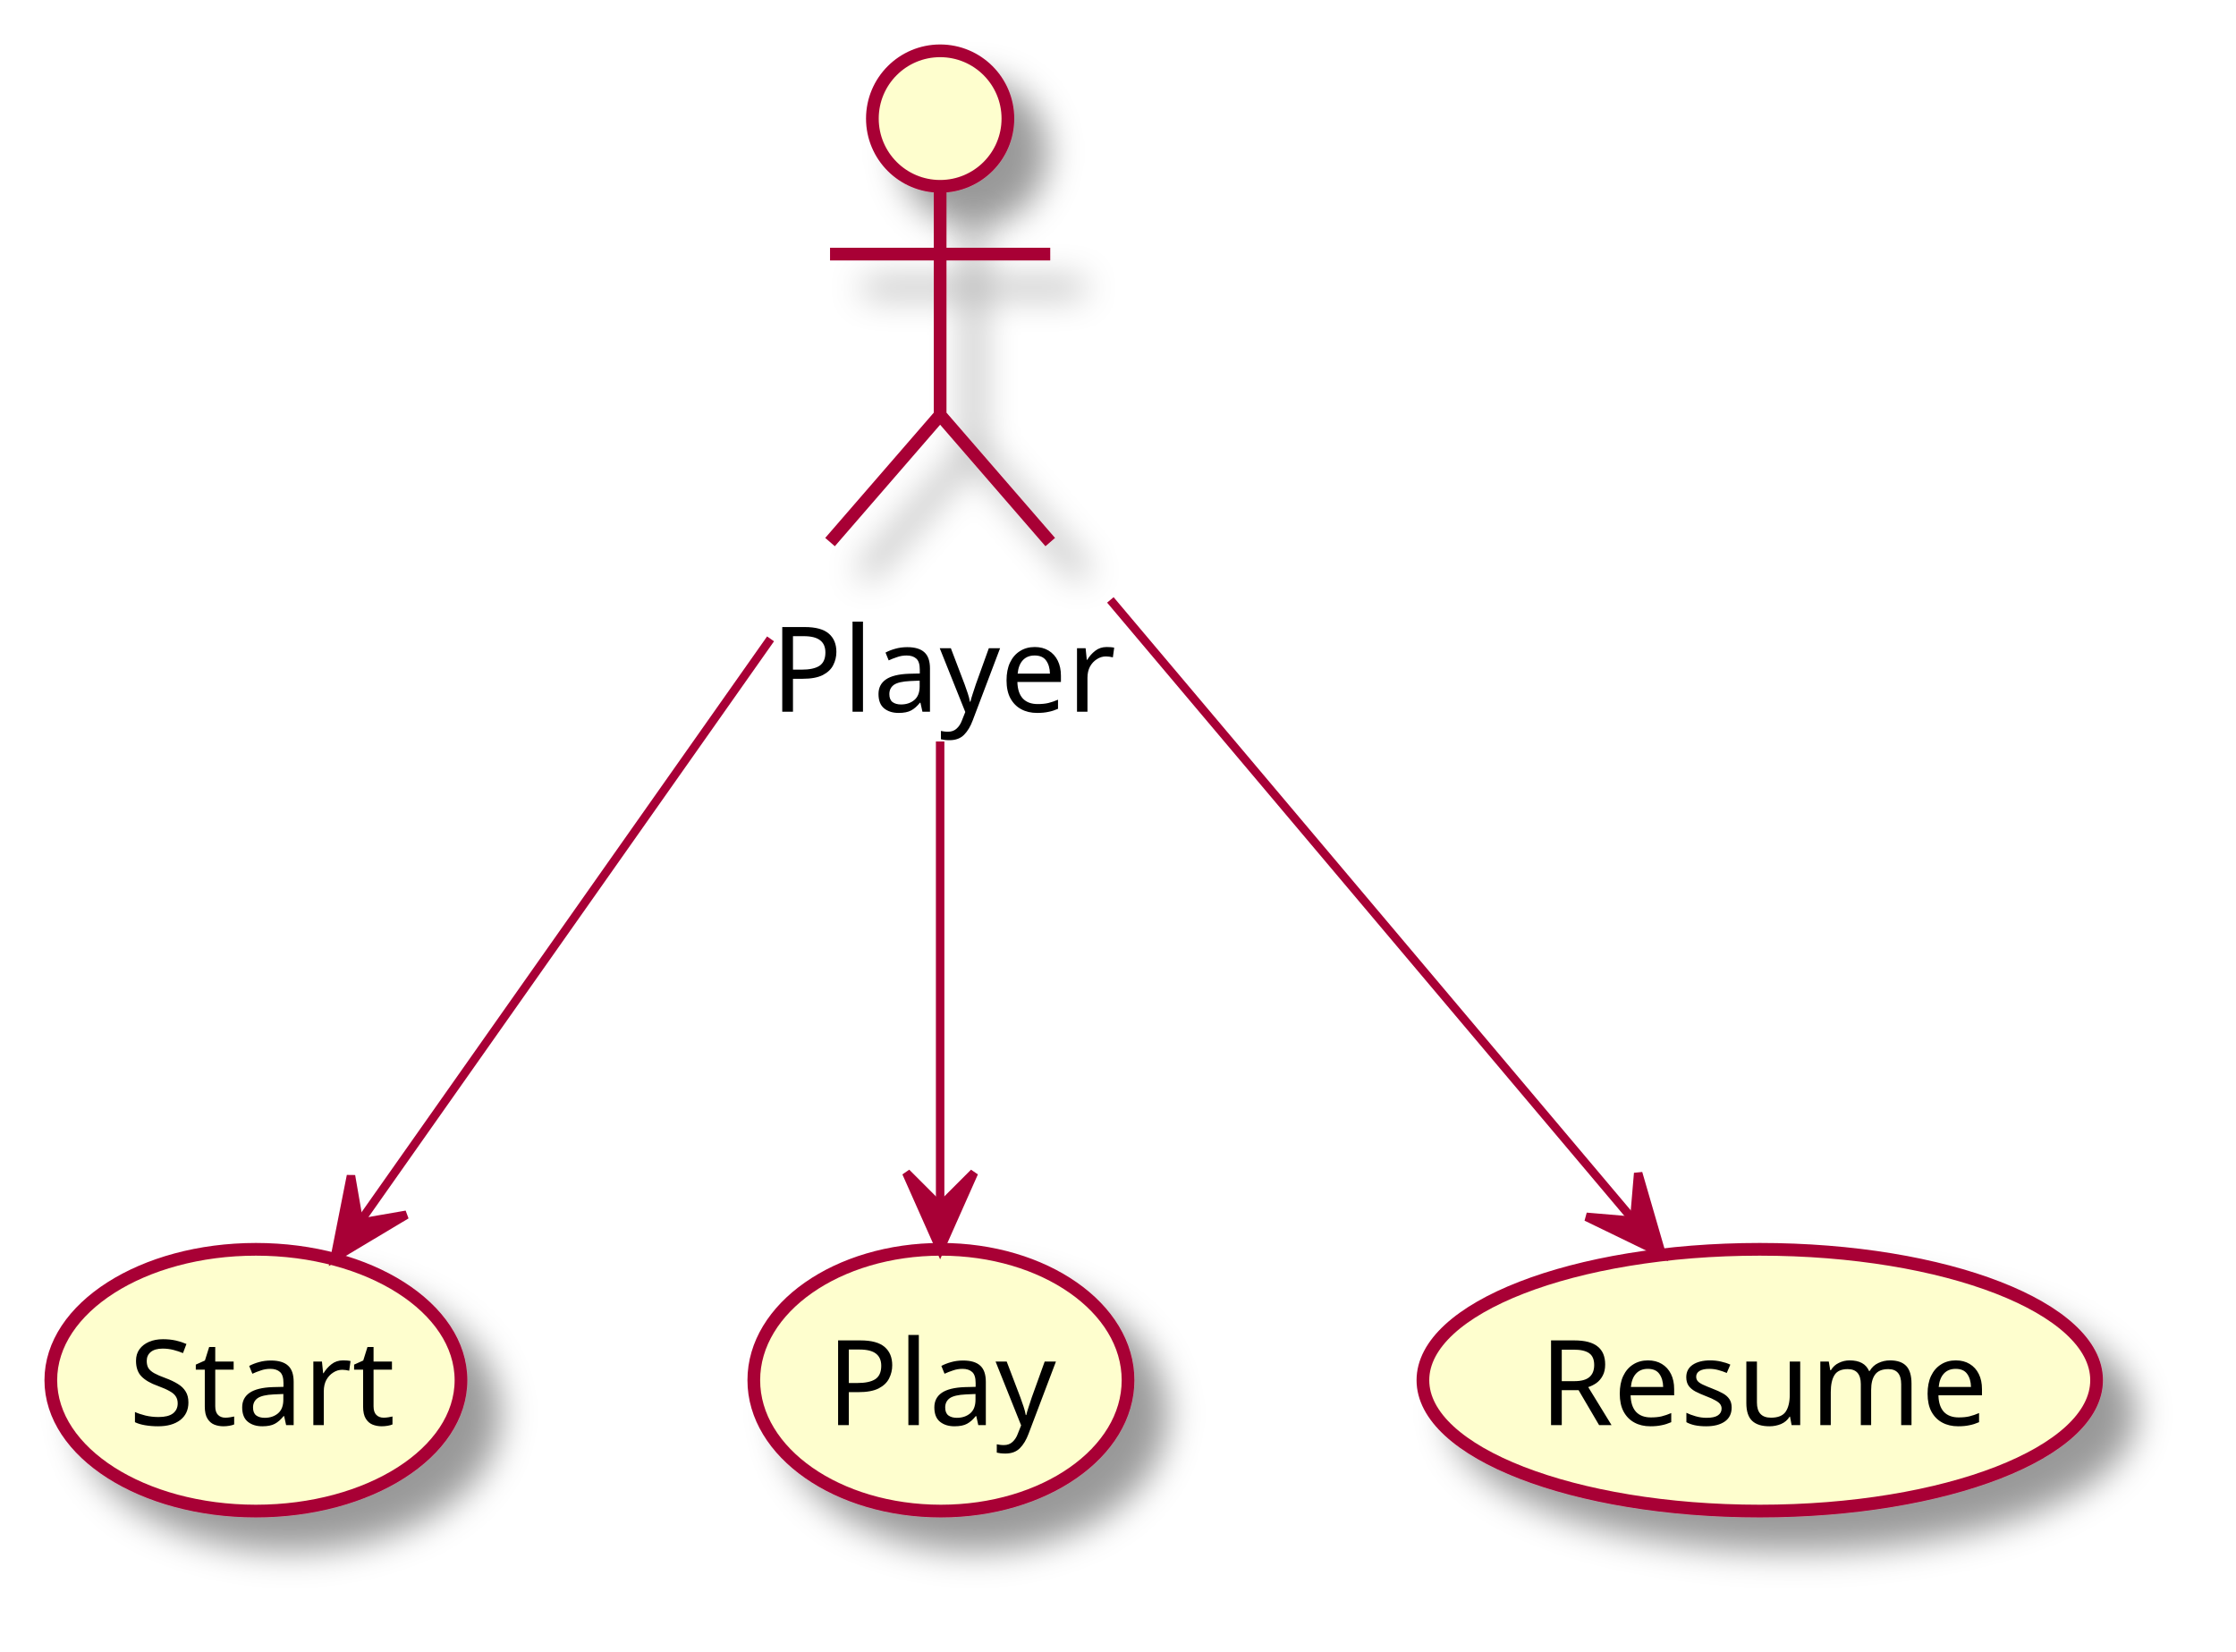
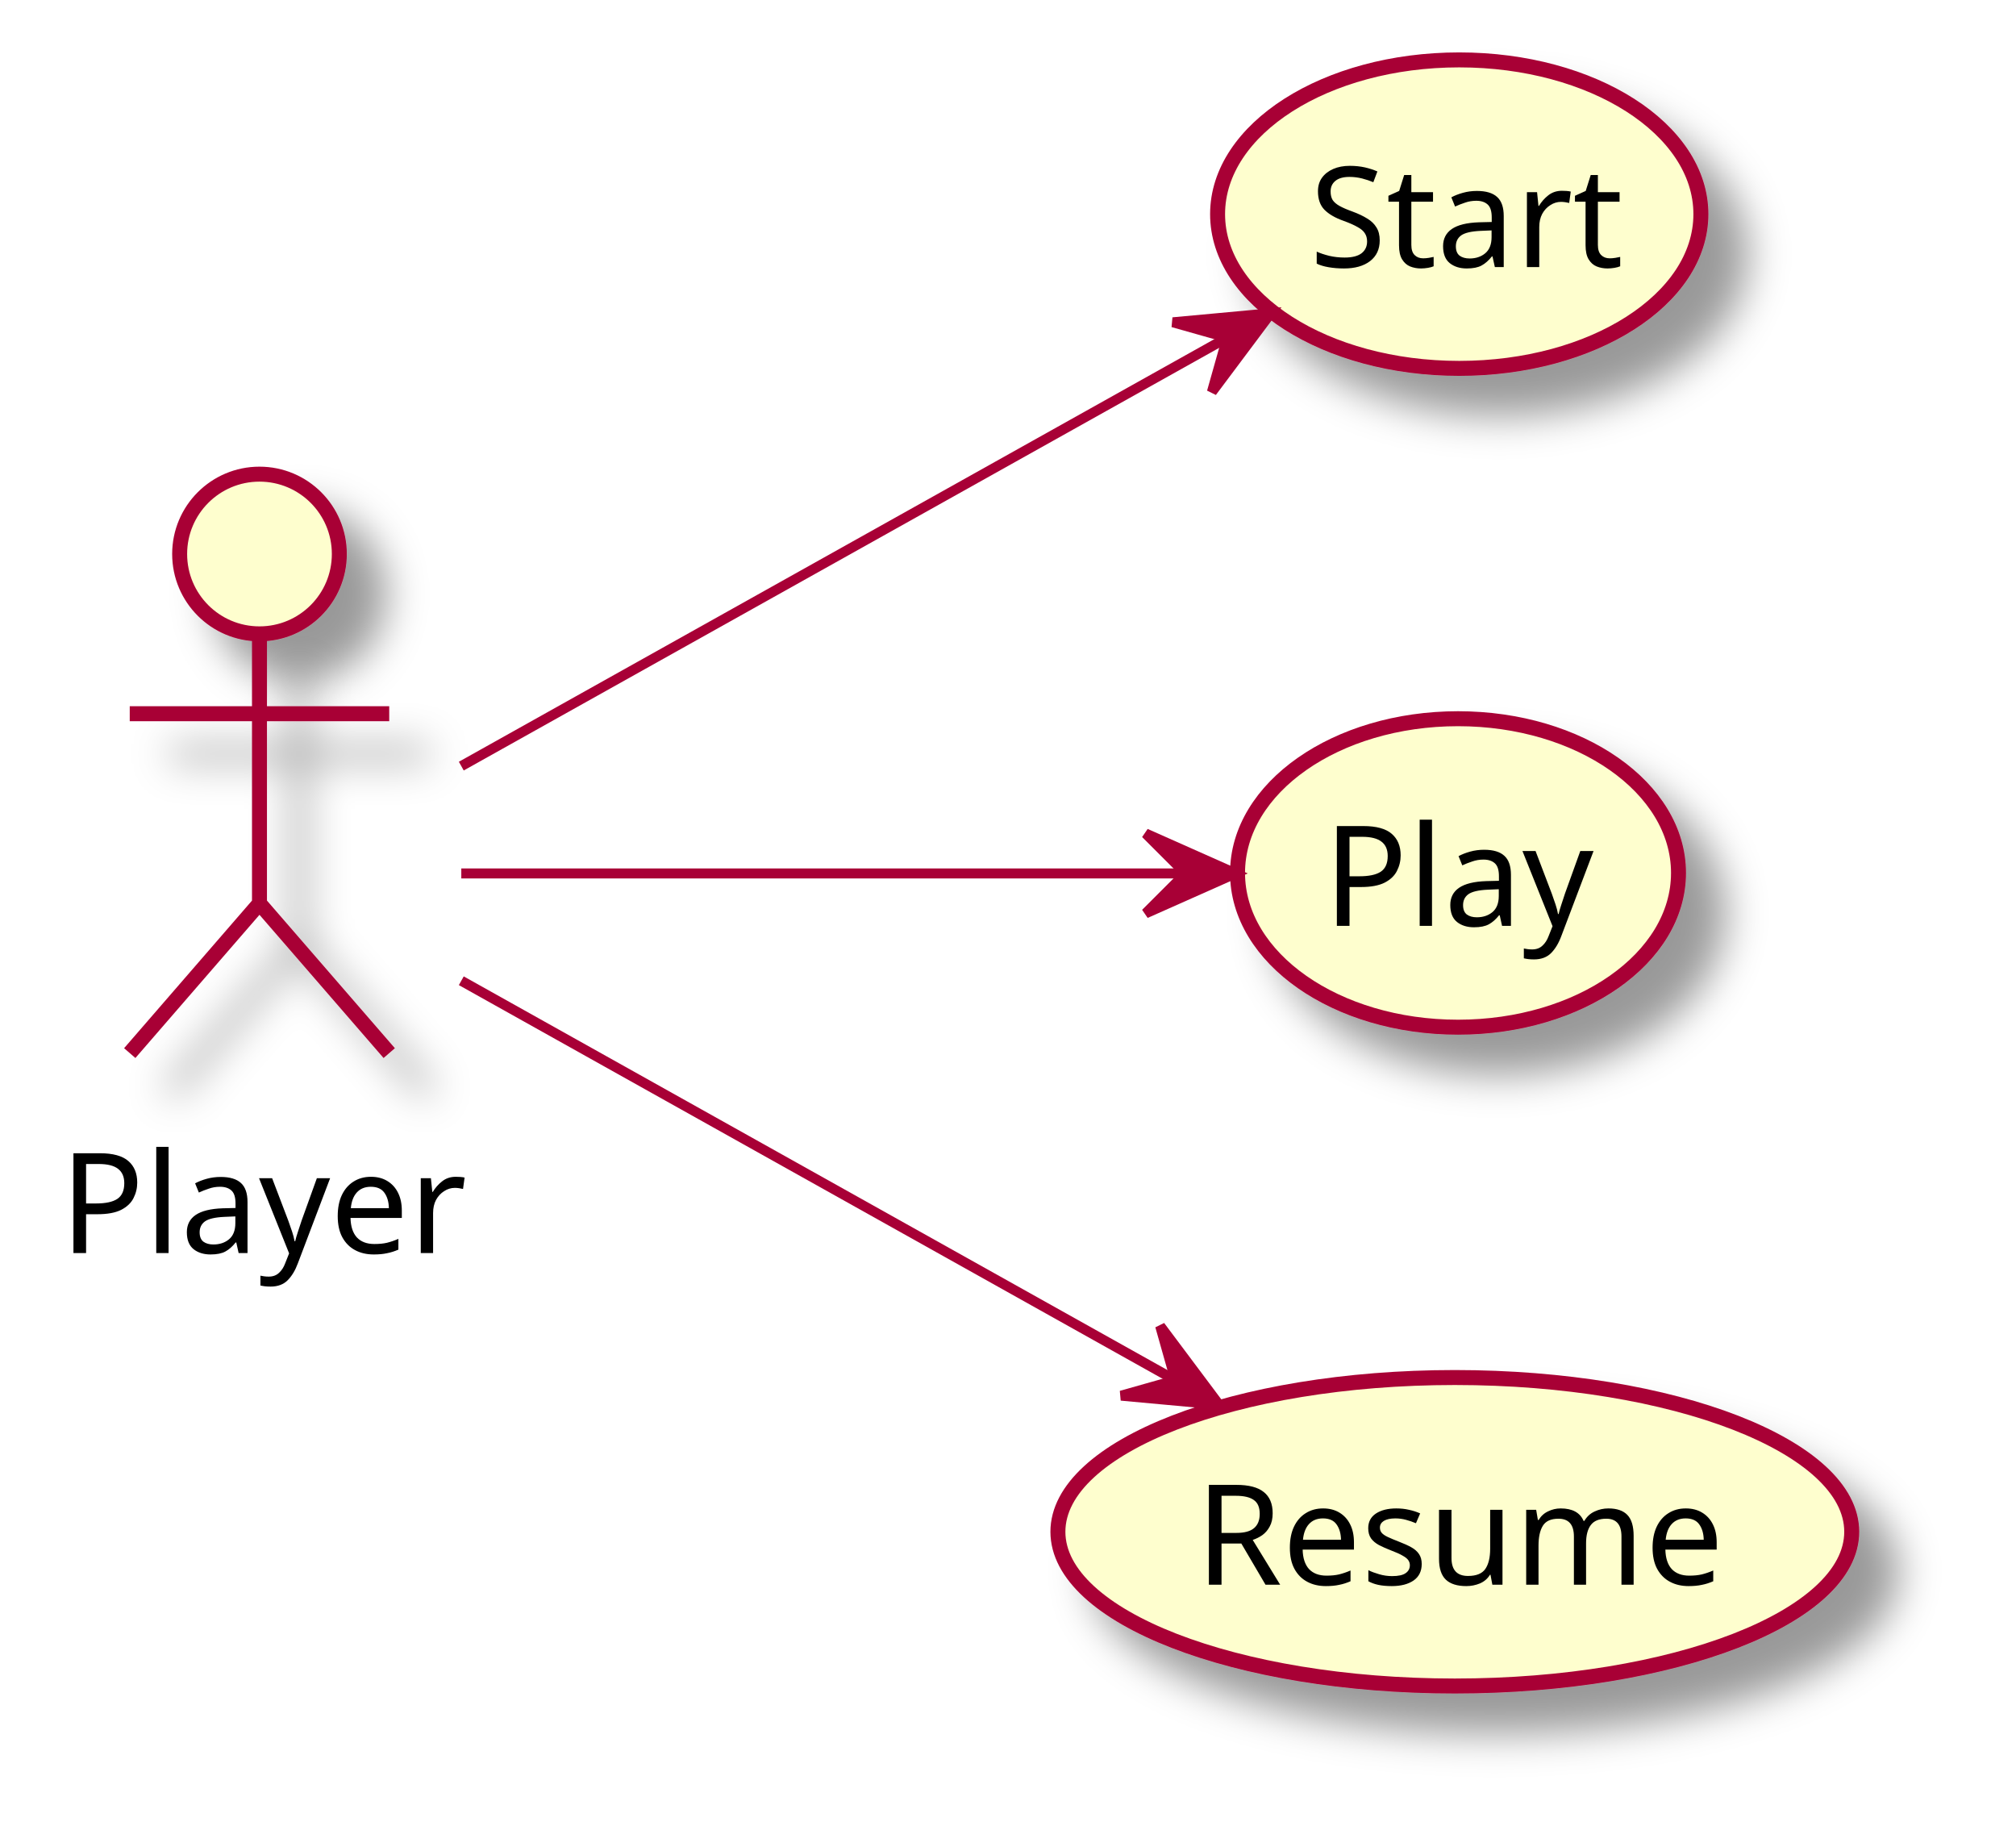
- <svg xmlns="http://www.w3.org/2000/svg" contentScriptType="application/ecmascript" contentStyleType="text/css" height="195px" preserveAspectRatio="none" style="width:264px;height:195px;" version="1.1" viewBox="0 0 264 195" width="264px" zoomAndPan="magnify">
+ <svg xmlns="http://www.w3.org/2000/svg" contentScriptType="application/ecmascript" contentStyleType="text/css" height="185px" preserveAspectRatio="none" style="width:202px;height:185px;" version="1.1" viewBox="0 0 202 185" width="202px" zoomAndPan="magnify">
  <defs>
-     <filter height="300%" id="fdoxng8643k8i" width="300%" x="-1" y="-1">
+     <filter height="300%" id="f1k6h423b1x2zx" width="300%" x="-1" y="-1">
      <feGaussianBlur result="blurOut" stdDeviation="2.0" />
      <feColorMatrix in="blurOut" result="blurOut2" type="matrix" values="0 0 0 0 0 0 0 0 0 0 0 0 0 0 0 0 0 0 .4 0" />
      <feOffset dx="4.0" dy="4.0" in="blurOut2" result="blurOut3" />
      <feBlend in="SourceGraphic" in2="blurOut3" mode="normal" />
    </filter>
  </defs>
  <g>
-     <ellipse cx="111" cy="14" fill="#FEFECE" filter="url(#fdoxng8643k8i)" rx="8" ry="8" style="stroke: #A80036; stroke-width: 1.5;" />
-     <path d="M111,22 L111,49 M98,30 L124,30 M111,49 L98,64 M111,49 L124,64 " fill="none" filter="url(#fdoxng8643k8i)" style="stroke: #A80036; stroke-width: 1.5;" />
-     <text fill="#000000" font-family="sans-serif" font-size="14" lengthAdjust="spacingAndGlyphs" textLength="40" x="91" y="84.033">Player</text>
-     <ellipse cx="30.213" cy="162.952" fill="#FEFECE" filter="url(#fdoxng8643k8i)" rx="24.213" ry="15.452" style="stroke: #A80036; stroke-width: 1.5;" />
-     <text fill="#000000" font-family="sans-serif" font-size="14" lengthAdjust="spacingAndGlyphs" textLength="30" x="15.213" y="168.256">Start</text>
-     <ellipse cx="111.092" cy="162.952" fill="#FEFECE" filter="url(#fdoxng8643k8i)" rx="22.092" ry="15.452" style="stroke: #A80036; stroke-width: 1.5;" />
-     <text fill="#000000" font-family="sans-serif" font-size="14" lengthAdjust="spacingAndGlyphs" textLength="27" x="97.592" y="168.256">Play</text>
-     <ellipse cx="207.77" cy="162.952" fill="#FEFECE" filter="url(#fdoxng8643k8i)" rx="39.77" ry="15.452" style="stroke: #A80036; stroke-width: 1.5;" />
-     <text fill="#000000" font-family="sans-serif" font-size="14" lengthAdjust="spacingAndGlyphs" textLength="52" x="181.77" y="168.256">Resume</text>
-     <path d="M90.978,75.427 C75.862,96.888 55.581,125.681 42.648,144.043 " fill="none" id="Player-&gt;Start" style="stroke: #A80036; stroke-width: 1.0;" />
-     <polygon fill="#A80036" points="39.526,148.475,47.979,143.421,42.405,144.387,41.439,138.814,39.526,148.475" style="stroke: #A80036; stroke-width: 1.0;" />
-     <path d="M111,87.545 C111,106.09 111,127.219 111,142.22 " fill="none" id="Player-&gt;Play" style="stroke: #A80036; stroke-width: 1.0;" />
-     <polygon fill="#A80036" points="111,147.452,115,138.452,111,142.452,107,138.452,111,147.452" style="stroke: #A80036; stroke-width: 1.0;" />
-     <path d="M131.098,70.828 C149.361,92.48 175.92,123.967 192.564,143.699 " fill="none" id="Player-&gt;Resume" style="stroke: #A80036; stroke-width: 1.0;" />
-     <polygon fill="#A80036" points="196.162,147.965,193.416,138.507,192.938,144.144,187.301,143.666,196.162,147.965" style="stroke: #A80036; stroke-width: 1.0;" />
+     <ellipse cx="26" cy="55.5" fill="#FEFECE" filter="url(#f1k6h423b1x2zx)" rx="8" ry="8" style="stroke: #A80036; stroke-width: 1.5;" />
+     <path d="M26,63.5 L26,90.5 M13,71.5 L39,71.5 M26,90.5 L13,105.5 M26,90.5 L39,105.5 " fill="none" filter="url(#f1k6h423b1x2zx)" style="stroke: #A80036; stroke-width: 1.5;" />
+     <text fill="#000000" font-family="sans-serif" font-size="14" lengthAdjust="spacingAndGlyphs" textLength="40" x="6" y="125.533">Player</text>
+     <ellipse cx="146.213" cy="21.452" fill="#FEFECE" filter="url(#f1k6h423b1x2zx)" rx="24.213" ry="15.452" style="stroke: #A80036; stroke-width: 1.5;" />
+     <text fill="#000000" font-family="sans-serif" font-size="14" lengthAdjust="spacingAndGlyphs" textLength="30" x="131.213" y="26.756">Start</text>
+     <ellipse cx="146.092" cy="87.452" fill="#FEFECE" filter="url(#f1k6h423b1x2zx)" rx="22.092" ry="15.452" style="stroke: #A80036; stroke-width: 1.5;" />
+     <text fill="#000000" font-family="sans-serif" font-size="14" lengthAdjust="spacingAndGlyphs" textLength="27" x="132.592" y="92.756">Play</text>
+     <ellipse cx="145.77" cy="153.452" fill="#FEFECE" filter="url(#f1k6h423b1x2zx)" rx="39.77" ry="15.452" style="stroke: #A80036; stroke-width: 1.5;" />
+     <text fill="#000000" font-family="sans-serif" font-size="14" lengthAdjust="spacingAndGlyphs" textLength="52" x="119.77" y="158.756">Resume</text>
+     <path d="M46.221,76.749 C67.195,65.018 100.722,46.266 122.801,33.916 " fill="none" id="Player-&gt;Start" style="stroke: #A80036; stroke-width: 1.0;" />
+     <polygon fill="#A80036" points="127.33,31.383,117.523,32.287,122.967,33.825,121.429,39.269,127.33,31.383" style="stroke: #A80036; stroke-width: 1.0;" />
+     <path d="M46.221,87.5 C65.931,87.5 96.727,87.5 118.69,87.5 " fill="none" id="Player-&gt;Play" style="stroke: #A80036; stroke-width: 1.0;" />
+     <polygon fill="#A80036" points="123.792,87.5,114.792,83.5,118.792,87.5,114.792,91.5,123.792,87.5" style="stroke: #A80036; stroke-width: 1.0;" />
+     <path d="M46.221,98.251 C65.61,109.095 95.725,125.939 117.609,138.179 " fill="none" id="Player-&gt;Resume" style="stroke: #A80036; stroke-width: 1.0;" />
+     <polygon fill="#A80036" points="122.147,140.718,116.244,132.834,117.783,138.278,112.339,139.817,122.147,140.718" style="stroke: #A80036; stroke-width: 1.0;" />
  </g>
</svg>
